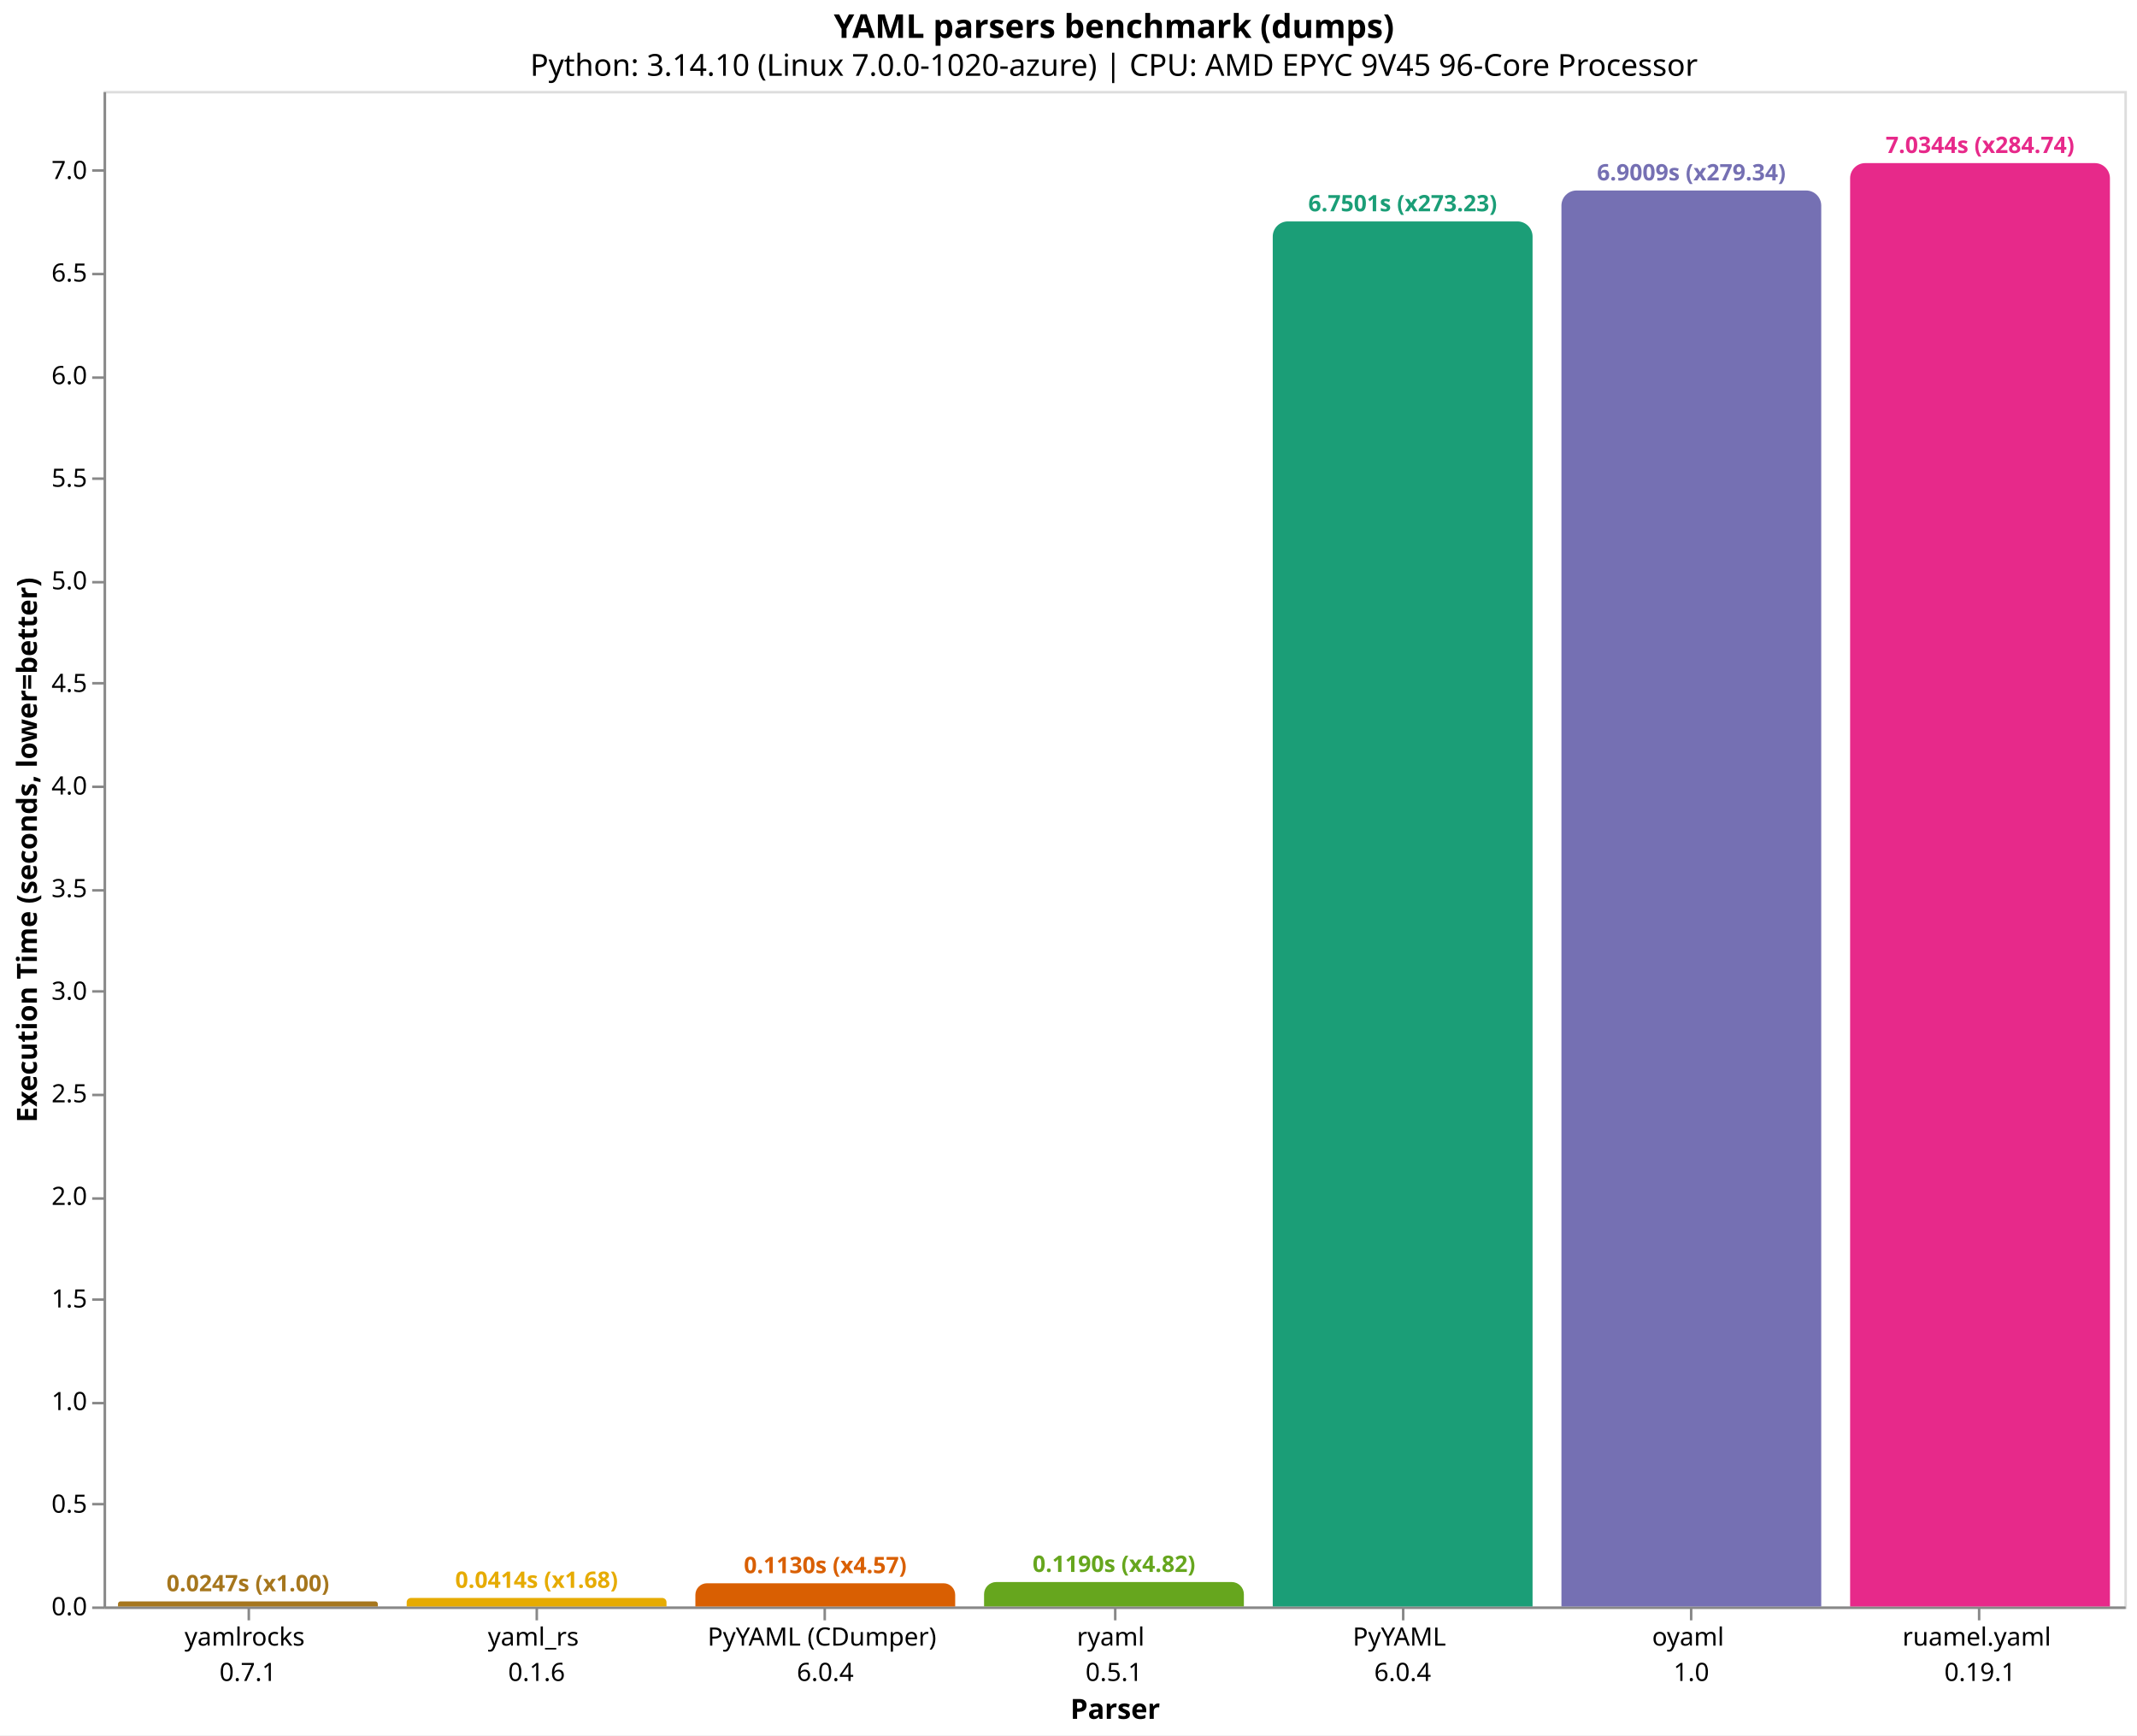
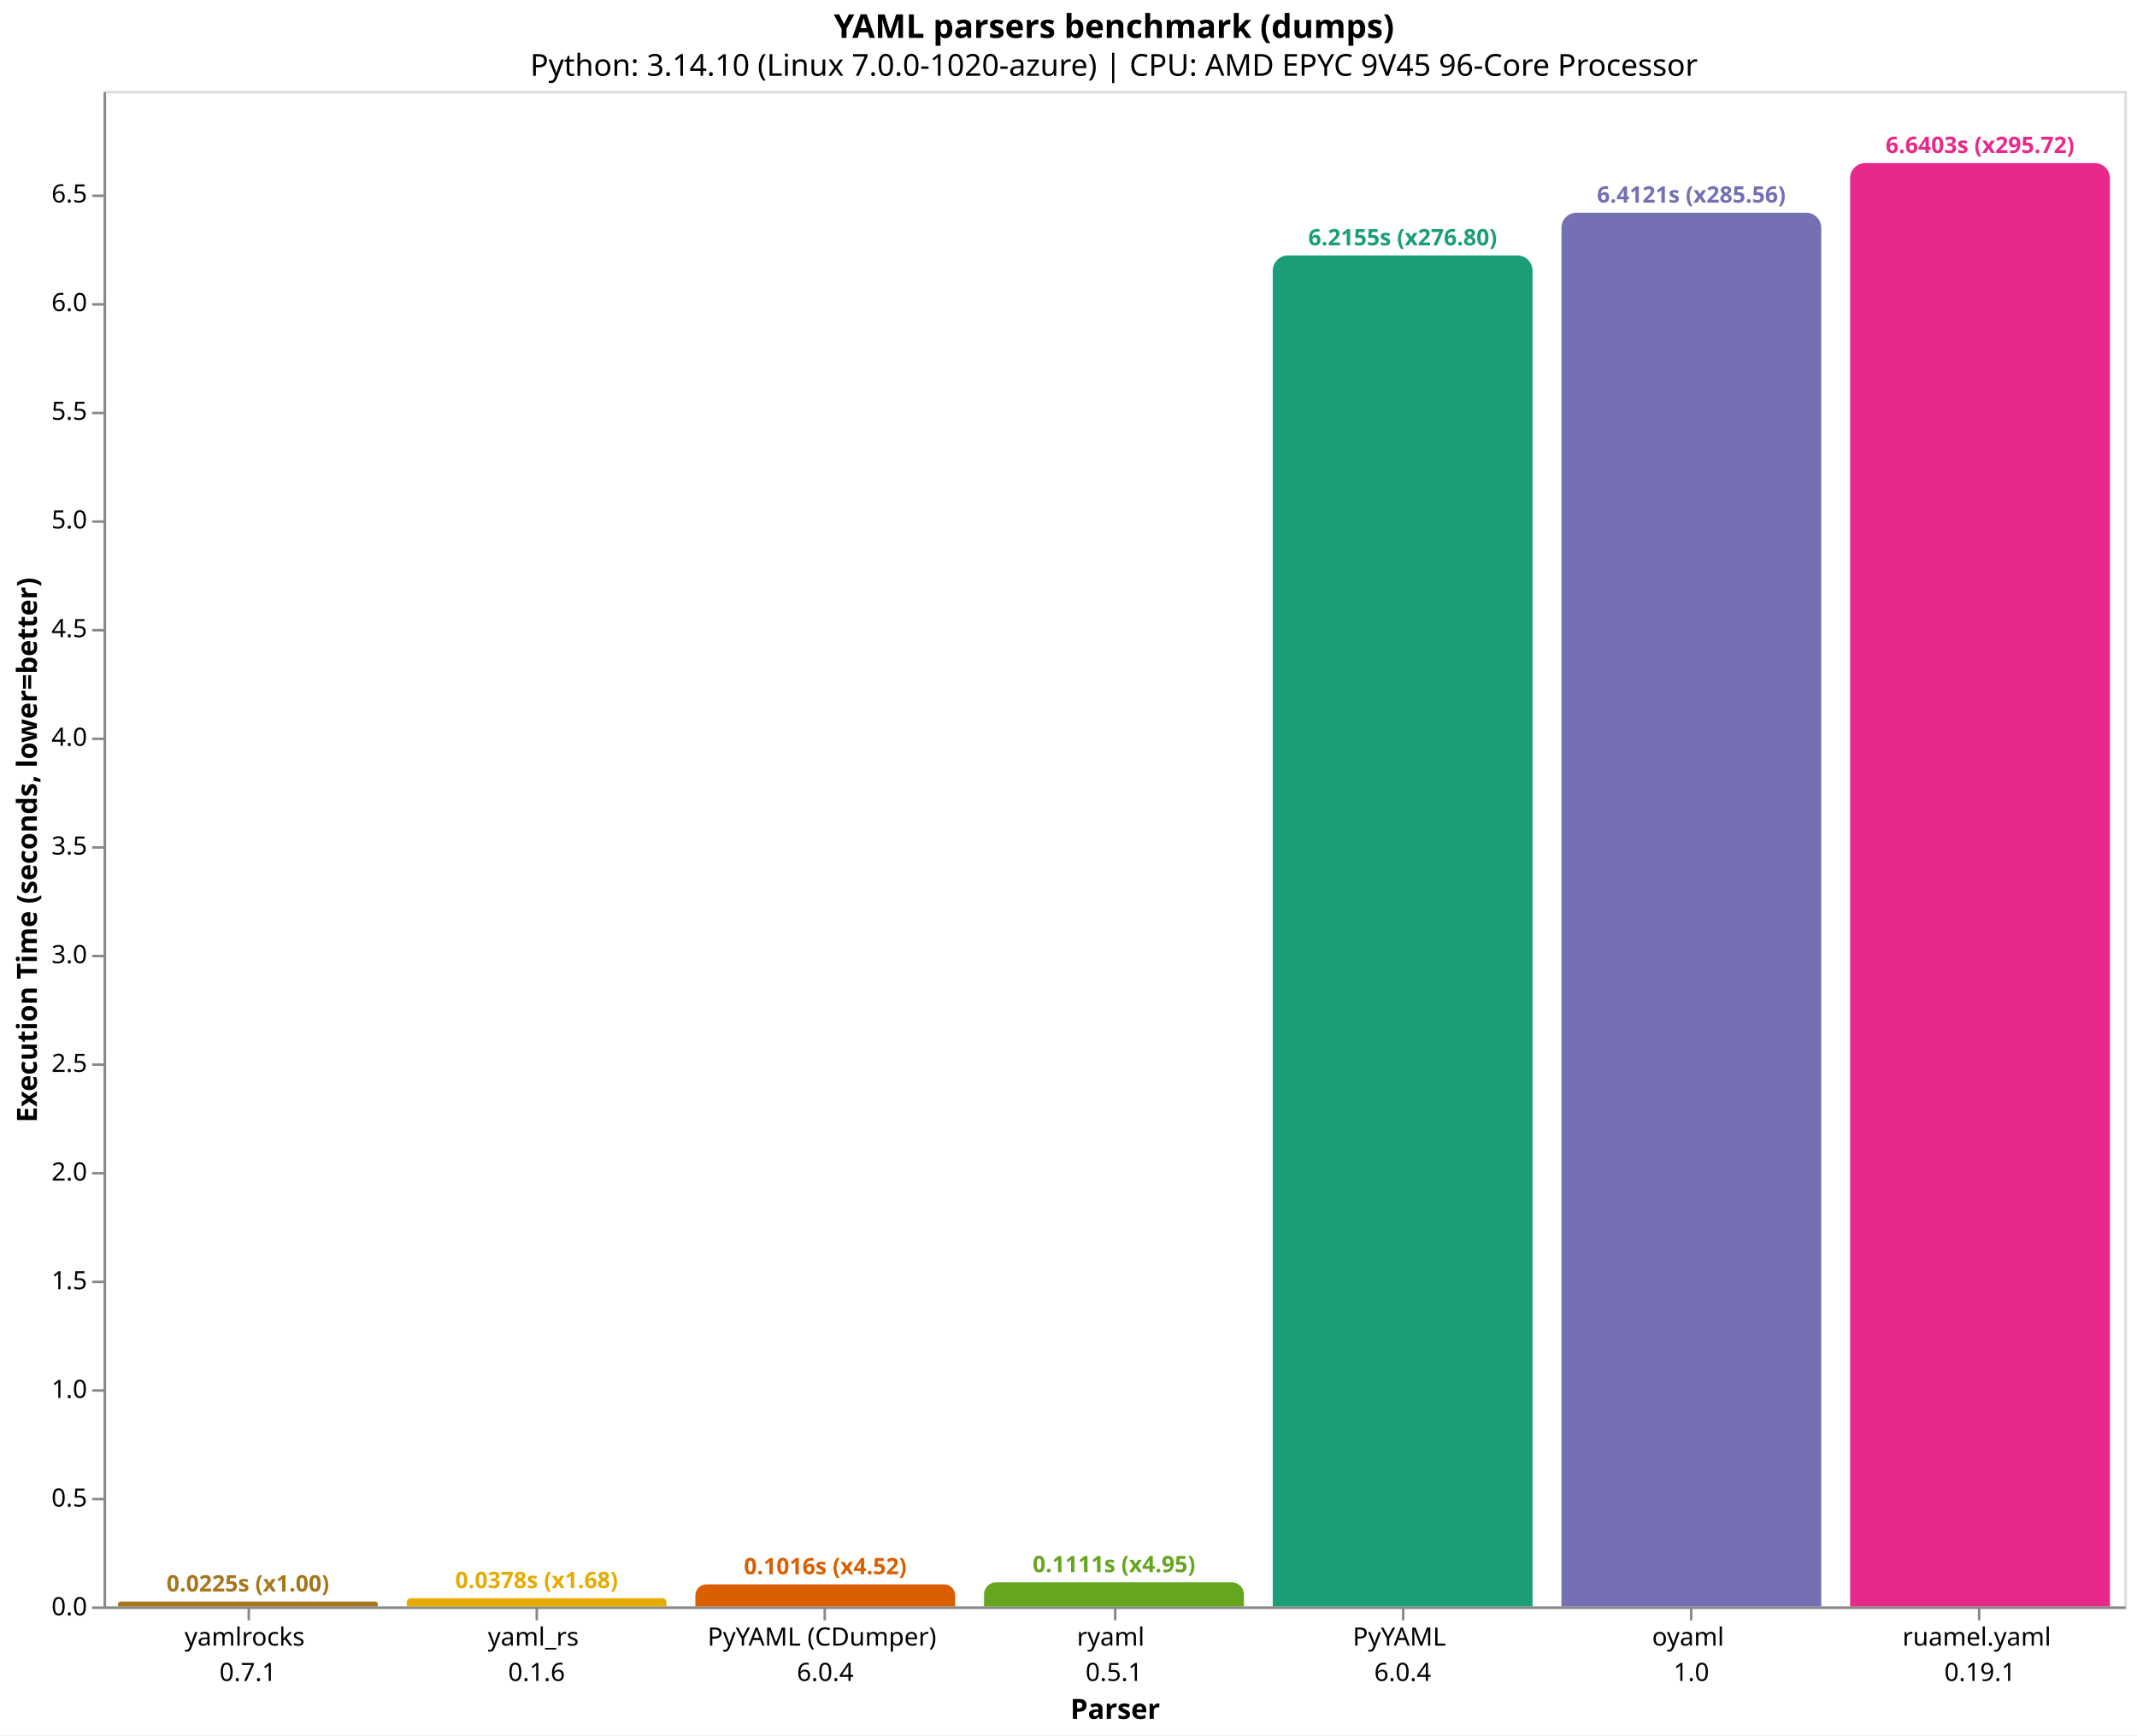
<svg xmlns="http://www.w3.org/2000/svg" version="1.1" class="marks" width="846" height="687" viewBox="0 0 846 687">
  <rect width="846" height="687" fill="white" />
  <g fill="none" stroke-miterlimit="10" transform="translate(41,36)">
    <g class="mark-group role-frame root" role="graphics-object" aria-roledescription="group mark container">
      <g transform="translate(0,0)">
        <path class="background" aria-hidden="true" d="M0.5,0.5h800v600h-800Z" stroke="#ddd" />
        <g>
          <g class="mark-group role-axis" role="graphics-symbol" aria-roledescription="axis" aria-label="X-axis titled 'Parser' for a discrete scale with 7 values: yamlrocks&#10;0.7.1, yaml_rs&#10;0.1.6, PyYAML (CDumper)&#10;6.0.4, ryaml&#10;0.5.1, PyYAML&#10;6.0.4, oyaml&#10;1.0, ruamel.yaml&#10;0.19.1">
            <g transform="translate(0.5,600.5)">
              <path class="background" aria-hidden="true" d="M0,0h0v0h0Z" pointer-events="none" />
              <g>
                <g class="mark-rule role-axis-tick" pointer-events="none">
                  <line transform="translate(57,0)" x2="0" y2="5" stroke="#888" stroke-width="1" opacity="1" />
                  <line transform="translate(171,0)" x2="0" y2="5" stroke="#888" stroke-width="1" opacity="1" />
                  <line transform="translate(285,0)" x2="0" y2="5" stroke="#888" stroke-width="1" opacity="1" />
                  <line transform="translate(400,0)" x2="0" y2="5" stroke="#888" stroke-width="1" opacity="1" />
                  <line transform="translate(514,0)" x2="0" y2="5" stroke="#888" stroke-width="1" opacity="1" />
                  <line transform="translate(628,0)" x2="0" y2="5" stroke="#888" stroke-width="1" opacity="1" />
                  <line transform="translate(742,0)" x2="0" y2="5" stroke="#888" stroke-width="1" opacity="1" />
                </g>
                <g class="mark-text role-axis-label" pointer-events="none">
                  <text text-anchor="middle" transform="translate(56.64286,15)" font-family="sans-serif" font-size="10px" fill="#000" opacity="1">
                    <tspan>yamlrocks</tspan>
                    <tspan x="0" dy="14">0.7.1</tspan>
                  </text>
                  <text text-anchor="middle" transform="translate(170.9286,15)" font-family="sans-serif" font-size="10px" fill="#000" opacity="1">
                    <tspan>yaml_rs</tspan>
                    <tspan x="0" dy="14">0.1.6</tspan>
                  </text>
                  <text text-anchor="middle" transform="translate(285.2143,15)" font-family="sans-serif" font-size="10px" fill="#000" opacity="1">
                    <tspan>PyYAML (CDumper)</tspan>
                    <tspan x="0" dy="14">6.0.4</tspan>
                  </text>
                  <text text-anchor="middle" transform="translate(399.5,15)" font-family="sans-serif" font-size="10px" fill="#000" opacity="1">
                    <tspan>ryaml</tspan>
                    <tspan x="0" dy="14">0.5.1</tspan>
                  </text>
                  <text text-anchor="middle" transform="translate(513.7857,15)" font-family="sans-serif" font-size="10px" fill="#000" opacity="1">
                    <tspan>PyYAML</tspan>
                    <tspan x="0" dy="14">6.0.4</tspan>
                  </text>
                  <text text-anchor="middle" transform="translate(628.0714,15)" font-family="sans-serif" font-size="10px" fill="#000" opacity="1">
                    <tspan>oyaml</tspan>
                    <tspan x="0" dy="14">1.0</tspan>
                  </text>
                  <text text-anchor="middle" transform="translate(742.3571,15)" font-family="sans-serif" font-size="10px" fill="#000" opacity="1">
                    <tspan>ruamel.yaml</tspan>
                    <tspan x="0" dy="14">0.19.1</tspan>
                  </text>
                </g>
                <g class="mark-rule role-axis-domain" pointer-events="none">
                  <line transform="translate(0,0)" x2="800" y2="0" stroke="#888" stroke-width="1" opacity="1" />
                </g>
                <g class="mark-text role-axis-title" pointer-events="none">
                  <text text-anchor="middle" transform="translate(400,44)" font-family="sans-serif" font-size="11px" font-weight="bold" fill="#000" opacity="1">Parser</text>
                </g>
              </g>
              <path class="foreground" aria-hidden="true" d="" pointer-events="none" display="none" />
            </g>
          </g>
          <g class="mark-group role-axis" role="graphics-symbol" aria-roledescription="axis" aria-label="Y-axis titled 'Execution Time (seconds, lower=better)' for a linear scale with values from 0 to 7">
            <g transform="translate(0.5,0.5)">
              <path class="background" aria-hidden="true" d="M0,0h0v0h0Z" pointer-events="none" />
              <g>
                <g class="mark-rule role-axis-tick" pointer-events="none">
                  <line transform="translate(0,600)" x2="-5" y2="0" stroke="#888" stroke-width="1" opacity="1" />
-                   <line transform="translate(0,559)" x2="-5" y2="0" stroke="#888" stroke-width="1" opacity="1" />
-                   <line transform="translate(0,519)" x2="-5" y2="0" stroke="#888" stroke-width="1" opacity="1" />
-                   <line transform="translate(0,478)" x2="-5" y2="0" stroke="#888" stroke-width="1" opacity="1" />
-                   <line transform="translate(0,438)" x2="-5" y2="0" stroke="#888" stroke-width="1" opacity="1" />
-                   <line transform="translate(0,397)" x2="-5" y2="0" stroke="#888" stroke-width="1" opacity="1" />
-                   <line transform="translate(0,356)" x2="-5" y2="0" stroke="#888" stroke-width="1" opacity="1" />
-                   <line transform="translate(0,316)" x2="-5" y2="0" stroke="#888" stroke-width="1" opacity="1" />
-                   <line transform="translate(0,275)" x2="-5" y2="0" stroke="#888" stroke-width="1" opacity="1" />
-                   <line transform="translate(0,234)" x2="-5" y2="0" stroke="#888" stroke-width="1" opacity="1" />
-                   <line transform="translate(0,194)" x2="-5" y2="0" stroke="#888" stroke-width="1" opacity="1" />
-                   <line transform="translate(0,153)" x2="-5" y2="0" stroke="#888" stroke-width="1" opacity="1" />
-                   <line transform="translate(0,113)" x2="-5" y2="0" stroke="#888" stroke-width="1" opacity="1" />
-                   <line transform="translate(0,72)" x2="-5" y2="0" stroke="#888" stroke-width="1" opacity="1" />
-                   <line transform="translate(0,31)" x2="-5" y2="0" stroke="#888" stroke-width="1" opacity="1" />
+                   <line transform="translate(0,557)" x2="-5" y2="0" stroke="#888" stroke-width="1" opacity="1" />
+                   <line transform="translate(0,514)" x2="-5" y2="0" stroke="#888" stroke-width="1" opacity="1" />
+                   <line transform="translate(0,471)" x2="-5" y2="0" stroke="#888" stroke-width="1" opacity="1" />
+                   <line transform="translate(0,428)" x2="-5" y2="0" stroke="#888" stroke-width="1" opacity="1" />
+                   <line transform="translate(0,385)" x2="-5" y2="0" stroke="#888" stroke-width="1" opacity="1" />
+                   <line transform="translate(0,342)" x2="-5" y2="0" stroke="#888" stroke-width="1" opacity="1" />
+                   <line transform="translate(0,299)" x2="-5" y2="0" stroke="#888" stroke-width="1" opacity="1" />
+                   <line transform="translate(0,256)" x2="-5" y2="0" stroke="#888" stroke-width="1" opacity="1" />
+                   <line transform="translate(0,213)" x2="-5" y2="0" stroke="#888" stroke-width="1" opacity="1" />
+                   <line transform="translate(0,170)" x2="-5" y2="0" stroke="#888" stroke-width="1" opacity="1" />
+                   <line transform="translate(0,127)" x2="-5" y2="0" stroke="#888" stroke-width="1" opacity="1" />
+                   <line transform="translate(0,84)" x2="-5" y2="0" stroke="#888" stroke-width="1" opacity="1" />
+                   <line transform="translate(0,41)" x2="-5" y2="0" stroke="#888" stroke-width="1" opacity="1" />
                </g>
                <g class="mark-text role-axis-label" pointer-events="none">
                  <text text-anchor="end" transform="translate(-7,603)" font-family="sans-serif" font-size="10px" fill="#000" opacity="1">0.0</text>
-                   <text text-anchor="end" transform="translate(-7,562.383)" font-family="sans-serif" font-size="10px" fill="#000" opacity="1">0.5</text>
-                   <text text-anchor="end" transform="translate(-7,521.766)" font-family="sans-serif" font-size="10px" fill="#000" opacity="1">1.0</text>
-                   <text text-anchor="end" transform="translate(-7,481.149)" font-family="sans-serif" font-size="10px" fill="#000" opacity="1">1.5</text>
-                   <text text-anchor="end" transform="translate(-7,440.532)" font-family="sans-serif" font-size="10px" fill="#000" opacity="1">2.0</text>
-                   <text text-anchor="end" transform="translate(-7,399.915)" font-family="sans-serif" font-size="10px" fill="#000" opacity="1">2.5</text>
-                   <text text-anchor="end" transform="translate(-7,359.298)" font-family="sans-serif" font-size="10px" fill="#000" opacity="1">3.0</text>
-                   <text text-anchor="end" transform="translate(-7,318.681)" font-family="sans-serif" font-size="10px" fill="#000" opacity="1">3.5</text>
-                   <text text-anchor="end" transform="translate(-7,278.064)" font-family="sans-serif" font-size="10px" fill="#000" opacity="1">4.0</text>
-                   <text text-anchor="end" transform="translate(-7,237.447)" font-family="sans-serif" font-size="10px" fill="#000" opacity="1">4.5</text>
-                   <text text-anchor="end" transform="translate(-7,196.83)" font-family="sans-serif" font-size="10px" fill="#000" opacity="1">5.0</text>
-                   <text text-anchor="end" transform="translate(-7,156.213)" font-family="sans-serif" font-size="10px" fill="#000" opacity="1">5.5</text>
-                   <text text-anchor="end" transform="translate(-7,115.596)" font-family="sans-serif" font-size="10px" fill="#000" opacity="1">6.0</text>
-                   <text text-anchor="end" transform="translate(-7,74.97903)" font-family="sans-serif" font-size="10px" fill="#000" opacity="1">6.5</text>
-                   <text text-anchor="end" transform="translate(-7,34.36203)" font-family="sans-serif" font-size="10px" fill="#000" opacity="1">7.0</text>
+                   <text text-anchor="end" transform="translate(-7,559.973)" font-family="sans-serif" font-size="10px" fill="#000" opacity="1">0.5</text>
+                   <text text-anchor="end" transform="translate(-7,516.946)" font-family="sans-serif" font-size="10px" fill="#000" opacity="1">1.0</text>
+                   <text text-anchor="end" transform="translate(-7,473.9189)" font-family="sans-serif" font-size="10px" fill="#000" opacity="1">1.5</text>
+                   <text text-anchor="end" transform="translate(-7,430.8919)" font-family="sans-serif" font-size="10px" fill="#000" opacity="1">2.0</text>
+                   <text text-anchor="end" transform="translate(-7,387.8649)" font-family="sans-serif" font-size="10px" fill="#000" opacity="1">2.5</text>
+                   <text text-anchor="end" transform="translate(-7,344.8379)" font-family="sans-serif" font-size="10px" fill="#000" opacity="1">3.0</text>
+                   <text text-anchor="end" transform="translate(-7,301.8109)" font-family="sans-serif" font-size="10px" fill="#000" opacity="1">3.5</text>
+                   <text text-anchor="end" transform="translate(-7,258.7838)" font-family="sans-serif" font-size="10px" fill="#000" opacity="1">4.0</text>
+                   <text text-anchor="end" transform="translate(-7,215.7568)" font-family="sans-serif" font-size="10px" fill="#000" opacity="1">4.5</text>
+                   <text text-anchor="end" transform="translate(-7,172.7298)" font-family="sans-serif" font-size="10px" fill="#000" opacity="1">5.0</text>
+                   <text text-anchor="end" transform="translate(-7,129.7028)" font-family="sans-serif" font-size="10px" fill="#000" opacity="1">5.5</text>
+                   <text text-anchor="end" transform="translate(-7,86.67576)" font-family="sans-serif" font-size="10px" fill="#000" opacity="1">6.0</text>
+                   <text text-anchor="end" transform="translate(-7,43.64874)" font-family="sans-serif" font-size="10px" fill="#000" opacity="1">6.5</text>
                </g>
                <g class="mark-rule role-axis-domain" pointer-events="none">
                  <line transform="translate(0,600)" x2="0" y2="-600" stroke="#888" stroke-width="1" opacity="1" />
                </g>
                <g class="mark-text role-axis-title" pointer-events="none">
                  <text text-anchor="middle" transform="translate(-24.90137,300) rotate(-90) translate(0,-2)" font-family="sans-serif" font-size="11px" font-weight="bold" fill="#000" opacity="1">Execution Time (seconds, lower=better)</text>
                </g>
              </g>
              <path class="foreground" aria-hidden="true" d="" pointer-events="none" display="none" />
            </g>
          </g>
          <g class="mark-group role-scope" role="graphics-object" aria-roledescription="group mark container">
-             <g transform="translate(5.714286,597.9931)">
-               <path class="background" aria-hidden="true" d="M1.003,0L101.854,0C102.408,0,102.857,0.45,102.857,1.003L102.857,2.007C102.857,2.007,102.857,2.007,102.857,2.007L0,2.007C0,2.007,0,2.007,0,2.007L0,1.003C0,0.45,0.45,0,1.003,0Z" />
+             <g transform="translate(5.714286,598.0677)">
+               <path class="background" aria-hidden="true" d="M0.966,0L101.891,0C102.424,0,102.857,0.433,102.857,0.966L102.857,1.932C102.857,1.932,102.857,1.932,102.857,1.932L0,1.932C0,1.932,0,1.932,0,1.932L0,0.966C0,0.433,0.433,0,0.966,0Z" />
              <g clip-path="url(#clip9)">
                <g class="mark-group role-scope" role="graphics-object" aria-roledescription="group mark container">
-                   <g transform="translate(0,-597.9931)">
-                     <path class="background" aria-hidden="true" d="M0,0h102.857v0h-102.857Z" />
-                     <g>
-                       <g class="mark-rect role-mark layer_0_marks" role="graphics-object" aria-roledescription="rect mark container">
-                         <path aria-label="Parser: yamlrocks&#10;0.7.1; Execution Time (seconds, lower=better): 0.0247045683333; parser: yamlrocks; Execution Time (s): 0.0247; Slowdown: 1.00" role="graphics-symbol" aria-roledescription="bar" d="M0,597.993h102.857v2.007h-102.857Z" fill="#a6761d" />
-                       </g>
-                     </g>
-                     <path class="foreground" aria-hidden="true" d="" display="none" />
-                   </g>
-                 </g>
-               </g>
-               <path class="foreground" aria-hidden="true" d="" display="none" />
-             </g>
-             <g transform="translate(120,596.6352)">
-               <path class="background" aria-hidden="true" d="M1.682,0L101.175,0C102.103,0,102.857,0.754,102.857,1.682L102.857,3.365C102.857,3.365,102.857,3.365,102.857,3.365L0,3.365C0,3.365,0,3.365,0,3.365L0,1.682C0,0.754,0.754,0,1.682,0Z" />
+                   <g transform="translate(0,-598.0677)">
+                     <path class="background" aria-hidden="true" d="M0,0h102.857v0h-102.857Z" />
+                     <g>
+                       <g class="mark-rect role-mark layer_0_marks" role="graphics-object" aria-roledescription="rect mark container">
+                         <path aria-label="Parser: yamlrocks&#10;0.7.1; Execution Time (seconds, lower=better): 0.0224547876667; parser: yamlrocks; Execution Time (s): 0.0225; Slowdown: 1.00" role="graphics-symbol" aria-roledescription="bar" d="M0,598.068h102.857v1.932h-102.857Z" fill="#a6761d" />
+                       </g>
+                     </g>
+                     <path class="foreground" aria-hidden="true" d="" display="none" />
+                   </g>
+                 </g>
+               </g>
+               <path class="foreground" aria-hidden="true" d="" display="none" />
+             </g>
+             <g transform="translate(120,596.7495)">
+               <path class="background" aria-hidden="true" d="M1.625,0L101.232,0C102.129,0,102.857,0.728,102.857,1.625L102.857,3.251C102.857,3.251,102.857,3.251,102.857,3.251L0,3.251C0,3.251,0,3.251,0,3.251L0,1.625C0,0.728,0.728,0,1.625,0Z" />
              <g clip-path="url(#clip10)">
                <g class="mark-group role-scope" role="graphics-object" aria-roledescription="group mark container">
-                   <g transform="translate(0,-596.6352)">
-                     <path class="background" aria-hidden="true" d="M0,0h102.857v0h-102.857Z" />
-                     <g>
-                       <g class="mark-rect role-mark layer_0_marks" role="graphics-object" aria-roledescription="rect mark container">
-                         <path aria-label="Parser: yaml_rs&#10;0.1.6; Execution Time (seconds, lower=better): 0.0414212066667; parser: yaml_rs; Execution Time (s): 0.0414; Slowdown: 1.68" role="graphics-symbol" aria-roledescription="bar" d="M0,596.635h102.857v3.365h-102.857Z" fill="#e6ab02" />
-                       </g>
-                     </g>
-                     <path class="foreground" aria-hidden="true" d="" display="none" />
-                   </g>
-                 </g>
-               </g>
-               <path class="foreground" aria-hidden="true" d="" display="none" />
-             </g>
-             <g transform="translate(234.2857,590.8208)">
-               <path class="background" aria-hidden="true" d="M4.59,0L98.268,0C100.801,0,102.857,2.057,102.857,4.59L102.857,9.179C102.857,9.179,102.857,9.179,102.857,9.179L0,9.179C0,9.179,0,9.179,0,9.179L0,4.59C0,2.057,2.057,0,4.59,0Z" />
+                   <g transform="translate(0,-596.7495)">
+                     <path class="background" aria-hidden="true" d="M0,0h102.857v0h-102.857Z" />
+                     <g>
+                       <g class="mark-rect role-mark layer_0_marks" role="graphics-object" aria-roledescription="rect mark container">
+                         <path aria-label="Parser: yaml_rs&#10;0.1.6; Execution Time (seconds, lower=better): 0.0377731123333; parser: yaml_rs; Execution Time (s): 0.0378; Slowdown: 1.68" role="graphics-symbol" aria-roledescription="bar" d="M0,596.749h102.857v3.251h-102.857Z" fill="#e6ab02" />
+                       </g>
+                     </g>
+                     <path class="foreground" aria-hidden="true" d="" display="none" />
+                   </g>
+                 </g>
+               </g>
+               <path class="foreground" aria-hidden="true" d="" display="none" />
+             </g>
+             <g transform="translate(234.2857,591.2605)">
+               <path class="background" aria-hidden="true" d="M4.37,0L98.487,0C100.899,0,102.857,1.958,102.857,4.37L102.857,8.739C102.857,8.739,102.857,8.739,102.857,8.739L0,8.739C0,8.739,0,8.739,0,8.739L0,4.37C0,1.958,1.958,0,4.37,0Z" />
              <g clip-path="url(#clip11)">
                <g class="mark-group role-scope" role="graphics-object" aria-roledescription="group mark container">
-                   <g transform="translate(0,-590.8208)">
-                     <path class="background" aria-hidden="true" d="M0,0h102.857v0h-102.857Z" />
-                     <g>
-                       <g class="mark-rect role-mark layer_0_marks" role="graphics-object" aria-roledescription="rect mark container">
-                         <path aria-label="Parser: PyYAML (CDumper)&#10;6.0.4; Execution Time (seconds, lower=better): 0.11299684; parser: PyYAML (CDumper); Execution Time (s): 0.1130; Slowdown: 4.57" role="graphics-symbol" aria-roledescription="bar" d="M0,590.821h102.857v9.179h-102.857Z" fill="#d95f02" />
-                       </g>
-                     </g>
-                     <path class="foreground" aria-hidden="true" d="" display="none" />
-                   </g>
-                 </g>
-               </g>
-               <path class="foreground" aria-hidden="true" d="" display="none" />
-             </g>
-             <g transform="translate(348.5714,590.3336)">
-               <path class="background" aria-hidden="true" d="M4.833,0L98.024,0C100.691,0,102.857,2.166,102.857,4.833L102.857,9.666C102.857,9.666,102.857,9.666,102.857,9.666L0,9.666C0,9.666,0,9.666,0,9.666L0,4.833C0,2.166,2.166,0,4.833,0Z" />
+                   <g transform="translate(0,-591.2605)">
+                     <path class="background" aria-hidden="true" d="M0,0h102.857v0h-102.857Z" />
+                     <g>
+                       <g class="mark-rect role-mark layer_0_marks" role="graphics-object" aria-roledescription="rect mark container">
+                         <path aria-label="Parser: PyYAML (CDumper)&#10;6.0.4; Execution Time (seconds, lower=better): 0.101558218667; parser: PyYAML (CDumper); Execution Time (s): 0.1016; Slowdown: 4.52" role="graphics-symbol" aria-roledescription="bar" d="M0,591.261h102.857v8.739h-102.857Z" fill="#d95f02" />
+                       </g>
+                     </g>
+                     <path class="foreground" aria-hidden="true" d="" display="none" />
+                   </g>
+                 </g>
+               </g>
+               <path class="foreground" aria-hidden="true" d="" display="none" />
+             </g>
+             <g transform="translate(348.5714,590.4374)">
+               <path class="background" aria-hidden="true" d="M4.781,0L98.076,0C100.715,0,102.857,2.142,102.857,4.781L102.857,9.563C102.857,9.563,102.857,9.563,102.857,9.563L0,9.563C0,9.563,0,9.563,0,9.563L0,4.781C0,2.142,2.142,0,4.781,0Z" />
              <g clip-path="url(#clip12)">
                <g class="mark-group role-scope" role="graphics-object" aria-roledescription="group mark container">
-                   <g transform="translate(0,-590.3336)">
-                     <path class="background" aria-hidden="true" d="M0,0h102.857v0h-102.857Z" />
-                     <g>
-                       <g class="mark-rect role-mark layer_0_marks" role="graphics-object" aria-roledescription="rect mark container">
-                         <path aria-label="Parser: ryaml&#10;0.5.1; Execution Time (seconds, lower=better): 0.118994229; parser: ryaml; Execution Time (s): 0.1190; Slowdown: 4.82" role="graphics-symbol" aria-roledescription="bar" d="M0,590.334h102.857v9.666h-102.857Z" fill="#66a61e" />
-                       </g>
-                     </g>
-                     <path class="foreground" aria-hidden="true" d="" display="none" />
-                   </g>
-                 </g>
-               </g>
-               <path class="foreground" aria-hidden="true" d="" display="none" />
-             </g>
-             <g transform="translate(462.8571,51.65936)">
-               <path class="background" aria-hidden="true" d="M6,0L96.857,0C100.169,0,102.857,2.689,102.857,6L102.857,548.341C102.857,548.341,102.857,548.341,102.857,548.341L0,548.341C0,548.341,0,548.341,0,548.341L0,6C0,2.689,2.689,0,6,0Z" />
+                   <g transform="translate(0,-590.4374)">
+                     <path class="background" aria-hidden="true" d="M0,0h102.857v0h-102.857Z" />
+                     <g>
+                       <g class="mark-rect role-mark layer_0_marks" role="graphics-object" aria-roledescription="rect mark container">
+                         <path aria-label="Parser: ryaml&#10;0.5.1; Execution Time (seconds, lower=better): 0.111122641333; parser: ryaml; Execution Time (s): 0.1111; Slowdown: 4.95" role="graphics-symbol" aria-roledescription="bar" d="M0,590.437h102.857v9.563h-102.857Z" fill="#66a61e" />
+                       </g>
+                     </g>
+                     <path class="foreground" aria-hidden="true" d="" display="none" />
+                   </g>
+                 </g>
+               </g>
+               <path class="foreground" aria-hidden="true" d="" display="none" />
+             </g>
+             <g transform="translate(462.8571,65.13425)">
+               <path class="background" aria-hidden="true" d="M6,0L96.857,0C100.169,0,102.857,2.689,102.857,6L102.857,534.866C102.857,534.866,102.857,534.866,102.857,534.866L0,534.866C0,534.866,0,534.866,0,534.866L0,6C0,2.689,2.689,0,6,0Z" />
              <g clip-path="url(#clip13)">
                <g class="mark-group role-scope" role="graphics-object" aria-roledescription="group mark container">
-                   <g transform="translate(0,-51.65936)">
-                     <path class="background" aria-hidden="true" d="M0,0h102.857v0h-102.857Z" />
-                     <g>
-                       <g class="mark-rect role-mark layer_0_marks" role="graphics-object" aria-roledescription="rect mark container">
-                         <path aria-label="Parser: PyYAML&#10;6.0.4; Execution Time (seconds, lower=better): 6.75013747433; parser: PyYAML; Execution Time (s): 6.7501; Slowdown: 273.23" role="graphics-symbol" aria-roledescription="bar" d="M0,51.659h102.857v548.341h-102.857Z" fill="#1b9e77" />
-                       </g>
-                     </g>
-                     <path class="foreground" aria-hidden="true" d="" display="none" />
-                   </g>
-                 </g>
-               </g>
-               <path class="foreground" aria-hidden="true" d="" display="none" />
-             </g>
-             <g transform="translate(577.1429,39.41523)">
-               <path class="background" aria-hidden="true" d="M6,0L96.857,0C100.169,0,102.857,2.689,102.857,6L102.857,560.585C102.857,560.585,102.857,560.585,102.857,560.585L0,560.585C0,560.585,0,560.585,0,560.585L0,6C0,2.689,2.689,0,6,0Z" />
+                   <g transform="translate(0,-65.13425)">
+                     <path class="background" aria-hidden="true" d="M0,0h102.857v0h-102.857Z" />
+                     <g>
+                       <g class="mark-rect role-mark layer_0_marks" role="graphics-object" aria-roledescription="rect mark container">
+                         <path aria-label="Parser: PyYAML&#10;6.0.4; Execution Time (seconds, lower=better): 6.21546353833; parser: PyYAML; Execution Time (s): 6.2155; Slowdown: 276.80" role="graphics-symbol" aria-roledescription="bar" d="M0,65.134h102.857v534.866h-102.857Z" fill="#1b9e77" />
+                       </g>
+                     </g>
+                     <path class="foreground" aria-hidden="true" d="" display="none" />
+                   </g>
+                 </g>
+               </g>
+               <path class="foreground" aria-hidden="true" d="" display="none" />
+             </g>
+             <g transform="translate(577.1429,48.21339)">
+               <path class="background" aria-hidden="true" d="M6,0L96.857,0C100.169,0,102.857,2.689,102.857,6L102.857,551.787C102.857,551.787,102.857,551.787,102.857,551.787L0,551.787C0,551.787,0,551.787,0,551.787L0,6C0,2.689,2.689,0,6,0Z" />
              <g clip-path="url(#clip14)">
                <g class="mark-group role-scope" role="graphics-object" aria-roledescription="group mark container">
-                   <g transform="translate(0,-39.41523)">
-                     <path class="background" aria-hidden="true" d="M0,0h102.857v0h-102.857Z" />
-                     <g>
-                       <g class="mark-rect role-mark layer_0_marks" role="graphics-object" aria-roledescription="rect mark container">
-                         <path aria-label="Parser: oyaml&#10;1.0; Execution Time (seconds, lower=better): 6.90086421467; parser: oyaml; Execution Time (s): 6.9009; Slowdown: 279.34" role="graphics-symbol" aria-roledescription="bar" d="M0,39.415h102.857v560.585h-102.857Z" fill="#7570b3" />
+                   <g transform="translate(0,-48.21339)">
+                     <path class="background" aria-hidden="true" d="M0,0h102.857v0h-102.857Z" />
+                     <g>
+                       <g class="mark-rect role-mark layer_0_marks" role="graphics-object" aria-roledescription="rect mark container">
+                         <path aria-label="Parser: oyaml&#10;1.0; Execution Time (seconds, lower=better): 6.41209413267; parser: oyaml; Execution Time (s): 6.4121; Slowdown: 285.56" role="graphics-symbol" aria-roledescription="bar" d="M0,48.213h102.857v551.787h-102.857Z" fill="#7570b3" />
                      </g>
                    </g>
                    <path class="foreground" aria-hidden="true" d="" display="none" />
                  </g>
                </g>
              </g>
              <path class="foreground" aria-hidden="true" d="" display="none" />
            </g>
            <g transform="translate(691.4286,28.57143)">
              <path class="background" aria-hidden="true" d="M6,0L96.857,0C100.169,0,102.857,2.689,102.857,6L102.857,571.429C102.857,571.429,102.857,571.429,102.857,571.429L0,571.429C0,571.429,0,571.429,0,571.429L0,6C0,2.689,2.689,0,6,0Z" />
              <g clip-path="url(#clip15)">
                <g class="mark-group role-scope" role="graphics-object" aria-roledescription="group mark container">
                  <g transform="translate(0,-28.57143)">
                    <path class="background" aria-hidden="true" d="M0,0h102.857v0h-102.857Z" />
                    <g>
                      <g class="mark-rect role-mark layer_0_marks" role="graphics-object" aria-roledescription="rect mark container">
-                         <path aria-label="Parser: ruamel.yaml&#10;0.19.1; Execution Time (seconds, lower=better): 7.034352662; parser: ruamel.yaml; Execution Time (s): 7.0344; Slowdown: 284.74" role="graphics-symbol" aria-roledescription="bar" d="M0,28.571h102.857v571.429h-102.857Z" fill="#e7298a" />
+                         <path aria-label="Parser: ruamel.yaml&#10;0.19.1; Execution Time (seconds, lower=better): 6.640345614; parser: ruamel.yaml; Execution Time (s): 6.6403; Slowdown: 295.72" role="graphics-symbol" aria-roledescription="bar" d="M0,28.571h102.857v571.429h-102.857Z" fill="#e7298a" />
                      </g>
                    </g>
                    <path class="foreground" aria-hidden="true" d="" display="none" />
                  </g>
                </g>
              </g>
              <path class="foreground" aria-hidden="true" d="" display="none" />
            </g>
          </g>
          <g class="mark-text role-mark layer_1_marks" role="graphics-object" aria-roledescription="text mark container">
-             <text aria-label="Parser: yamlrocks&#10;0.7.1; Execution Time (seconds, lower=better): 0.0247045683333; parser: yamlrocks; label: 0.0247s (x1.00); Execution Time (s): 0.0247; Slowdown: 1.00" role="graphics-symbol" aria-roledescription="text mark" text-anchor="middle" transform="translate(57.14286,593.9931)" font-family="sans-serif" font-size="9px" font-weight="bold" fill="#a6761d">0.0247s (x1.00)</text>
-             <text aria-label="Parser: yaml_rs&#10;0.1.6; Execution Time (seconds, lower=better): 0.0414212066667; parser: yaml_rs; label: 0.0414s (x1.68); Execution Time (s): 0.0414; Slowdown: 1.68" role="graphics-symbol" aria-roledescription="text mark" text-anchor="middle" transform="translate(171.4286,592.6352)" font-family="sans-serif" font-size="9px" font-weight="bold" fill="#e6ab02">0.0414s (x1.68)</text>
-             <text aria-label="Parser: PyYAML (CDumper)&#10;6.0.4; Execution Time (seconds, lower=better): 0.11299684; parser: PyYAML (CDumper); label: 0.1130s (x4.57); Execution Time (s): 0.1130; Slowdown: 4.57" role="graphics-symbol" aria-roledescription="text mark" text-anchor="middle" transform="translate(285.7143,586.8208)" font-family="sans-serif" font-size="9px" font-weight="bold" fill="#d95f02">0.1130s (x4.57)</text>
-             <text aria-label="Parser: ryaml&#10;0.5.1; Execution Time (seconds, lower=better): 0.118994229; parser: ryaml; label: 0.1190s (x4.82); Execution Time (s): 0.1190; Slowdown: 4.82" role="graphics-symbol" aria-roledescription="text mark" text-anchor="middle" transform="translate(400,586.3336)" font-family="sans-serif" font-size="9px" font-weight="bold" fill="#66a61e">0.1190s (x4.82)</text>
-             <text aria-label="Parser: PyYAML&#10;6.0.4; Execution Time (seconds, lower=better): 6.75013747433; parser: PyYAML; label: 6.7501s (x273.23); Execution Time (s): 6.7501; Slowdown: 273.23" role="graphics-symbol" aria-roledescription="text mark" text-anchor="middle" transform="translate(514.2857,47.65936)" font-family="sans-serif" font-size="9px" font-weight="bold" fill="#1b9e77">6.7501s (x273.23)</text>
-             <text aria-label="Parser: oyaml&#10;1.0; Execution Time (seconds, lower=better): 6.90086421467; parser: oyaml; label: 6.9009s (x279.34); Execution Time (s): 6.9009; Slowdown: 279.34" role="graphics-symbol" aria-roledescription="text mark" text-anchor="middle" transform="translate(628.5714,35.41523)" font-family="sans-serif" font-size="9px" font-weight="bold" fill="#7570b3">6.9009s (x279.34)</text>
-             <text aria-label="Parser: ruamel.yaml&#10;0.19.1; Execution Time (seconds, lower=better): 7.034352662; parser: ruamel.yaml; label: 7.0344s (x284.74); Execution Time (s): 7.0344; Slowdown: 284.74" role="graphics-symbol" aria-roledescription="text mark" text-anchor="middle" transform="translate(742.8571,24.57143)" font-family="sans-serif" font-size="9px" font-weight="bold" fill="#e7298a">7.0344s (x284.74)</text>
+             <text aria-label="Parser: yamlrocks&#10;0.7.1; Execution Time (seconds, lower=better): 0.0224547876667; parser: yamlrocks; label: 0.0225s (x1.00); Execution Time (s): 0.0225; Slowdown: 1.00" role="graphics-symbol" aria-roledescription="text mark" text-anchor="middle" transform="translate(57.14286,594.0677)" font-family="sans-serif" font-size="9px" font-weight="bold" fill="#a6761d">0.0225s (x1.00)</text>
+             <text aria-label="Parser: yaml_rs&#10;0.1.6; Execution Time (seconds, lower=better): 0.0377731123333; parser: yaml_rs; label: 0.0378s (x1.68); Execution Time (s): 0.0378; Slowdown: 1.68" role="graphics-symbol" aria-roledescription="text mark" text-anchor="middle" transform="translate(171.4286,592.7495)" font-family="sans-serif" font-size="9px" font-weight="bold" fill="#e6ab02">0.0378s (x1.68)</text>
+             <text aria-label="Parser: PyYAML (CDumper)&#10;6.0.4; Execution Time (seconds, lower=better): 0.101558218667; parser: PyYAML (CDumper); label: 0.1016s (x4.52); Execution Time (s): 0.1016; Slowdown: 4.52" role="graphics-symbol" aria-roledescription="text mark" text-anchor="middle" transform="translate(285.7143,587.2605)" font-family="sans-serif" font-size="9px" font-weight="bold" fill="#d95f02">0.1016s (x4.52)</text>
+             <text aria-label="Parser: ryaml&#10;0.5.1; Execution Time (seconds, lower=better): 0.111122641333; parser: ryaml; label: 0.1111s (x4.95); Execution Time (s): 0.1111; Slowdown: 4.95" role="graphics-symbol" aria-roledescription="text mark" text-anchor="middle" transform="translate(400,586.4374)" font-family="sans-serif" font-size="9px" font-weight="bold" fill="#66a61e">0.1111s (x4.95)</text>
+             <text aria-label="Parser: PyYAML&#10;6.0.4; Execution Time (seconds, lower=better): 6.21546353833; parser: PyYAML; label: 6.2155s (x276.80); Execution Time (s): 6.2155; Slowdown: 276.80" role="graphics-symbol" aria-roledescription="text mark" text-anchor="middle" transform="translate(514.2857,61.13425)" font-family="sans-serif" font-size="9px" font-weight="bold" fill="#1b9e77">6.2155s (x276.80)</text>
+             <text aria-label="Parser: oyaml&#10;1.0; Execution Time (seconds, lower=better): 6.41209413267; parser: oyaml; label: 6.4121s (x285.56); Execution Time (s): 6.4121; Slowdown: 285.56" role="graphics-symbol" aria-roledescription="text mark" text-anchor="middle" transform="translate(628.5714,44.21339)" font-family="sans-serif" font-size="9px" font-weight="bold" fill="#7570b3">6.4121s (x285.56)</text>
+             <text aria-label="Parser: ruamel.yaml&#10;0.19.1; Execution Time (seconds, lower=better): 6.640345614; parser: ruamel.yaml; label: 6.6403s (x295.72); Execution Time (s): 6.6403; Slowdown: 295.72" role="graphics-symbol" aria-roledescription="text mark" text-anchor="middle" transform="translate(742.8571,24.57143)" font-family="sans-serif" font-size="9px" font-weight="bold" fill="#e7298a">6.6403s (x295.72)</text>
          </g>
          <g class="mark-group role-title">
            <g transform="translate(400,-31)">
              <path class="background" aria-hidden="true" d="M0,0h0v0h0Z" pointer-events="none" />
              <g>
                <g class="mark-text role-title-text" role="graphics-symbol" aria-roledescription="title" aria-label="Title text 'YAML parsers benchmark (dumps)'" pointer-events="none">
                  <text text-anchor="middle" transform="translate(0,10)" font-family="sans-serif" font-size="13px" font-weight="bold" fill="#000" opacity="1">YAML parsers benchmark (dumps)</text>
                </g>
                <g class="mark-text role-title-subtitle" role="graphics-symbol" aria-roledescription="subtitle" aria-label="Subtitle text 'Python: 3.14.10 (Linux 7.0.0-1020-azure) | CPU: AMD EPYC 9V45 96-Core Processor'" pointer-events="none">
                  <text text-anchor="middle" transform="translate(0,25)" font-family="sans-serif" font-size="12px" fill="#000" opacity="1">Python: 3.14.10 (Linux 7.0.0-1020-azure) | CPU: AMD EPYC 9V45 96-Core Processor</text>
                </g>
              </g>
              <path class="foreground" aria-hidden="true" d="" pointer-events="none" display="none" />
            </g>
          </g>
        </g>
        <path class="foreground" aria-hidden="true" d="" display="none" />
      </g>
    </g>
  </g>
  <defs>
    <clipPath id="clip9">
-       <path d="M1.003,0L101.854,0C102.408,0,102.857,0.45,102.857,1.003L102.857,2.007C102.857,2.007,102.857,2.007,102.857,2.007L0,2.007C0,2.007,0,2.007,0,2.007L0,1.003C0,0.45,0.45,0,1.003,0Z" />
+       <path d="M0.966,0L101.891,0C102.424,0,102.857,0.433,102.857,0.966L102.857,1.932C102.857,1.932,102.857,1.932,102.857,1.932L0,1.932C0,1.932,0,1.932,0,1.932L0,0.966C0,0.433,0.433,0,0.966,0Z" />
    </clipPath>
    <clipPath id="clip10">
-       <path d="M1.682,0L101.175,0C102.103,0,102.857,0.754,102.857,1.682L102.857,3.365C102.857,3.365,102.857,3.365,102.857,3.365L0,3.365C0,3.365,0,3.365,0,3.365L0,1.682C0,0.754,0.754,0,1.682,0Z" />
+       <path d="M1.625,0L101.232,0C102.129,0,102.857,0.728,102.857,1.625L102.857,3.251C102.857,3.251,102.857,3.251,102.857,3.251L0,3.251C0,3.251,0,3.251,0,3.251L0,1.625C0,0.728,0.728,0,1.625,0Z" />
    </clipPath>
    <clipPath id="clip11">
-       <path d="M4.59,0L98.268,0C100.801,0,102.857,2.057,102.857,4.59L102.857,9.179C102.857,9.179,102.857,9.179,102.857,9.179L0,9.179C0,9.179,0,9.179,0,9.179L0,4.59C0,2.057,2.057,0,4.59,0Z" />
+       <path d="M4.37,0L98.487,0C100.899,0,102.857,1.958,102.857,4.37L102.857,8.739C102.857,8.739,102.857,8.739,102.857,8.739L0,8.739C0,8.739,0,8.739,0,8.739L0,4.37C0,1.958,1.958,0,4.37,0Z" />
    </clipPath>
    <clipPath id="clip12">
-       <path d="M4.833,0L98.024,0C100.691,0,102.857,2.166,102.857,4.833L102.857,9.666C102.857,9.666,102.857,9.666,102.857,9.666L0,9.666C0,9.666,0,9.666,0,9.666L0,4.833C0,2.166,2.166,0,4.833,0Z" />
+       <path d="M4.781,0L98.076,0C100.715,0,102.857,2.142,102.857,4.781L102.857,9.563C102.857,9.563,102.857,9.563,102.857,9.563L0,9.563C0,9.563,0,9.563,0,9.563L0,4.781C0,2.142,2.142,0,4.781,0Z" />
    </clipPath>
    <clipPath id="clip13">
-       <path d="M6,0L96.857,0C100.169,0,102.857,2.689,102.857,6L102.857,548.341C102.857,548.341,102.857,548.341,102.857,548.341L0,548.341C0,548.341,0,548.341,0,548.341L0,6C0,2.689,2.689,0,6,0Z" />
+       <path d="M6,0L96.857,0C100.169,0,102.857,2.689,102.857,6L102.857,534.866C102.857,534.866,102.857,534.866,102.857,534.866L0,534.866C0,534.866,0,534.866,0,534.866L0,6C0,2.689,2.689,0,6,0Z" />
    </clipPath>
    <clipPath id="clip14">
-       <path d="M6,0L96.857,0C100.169,0,102.857,2.689,102.857,6L102.857,560.585C102.857,560.585,102.857,560.585,102.857,560.585L0,560.585C0,560.585,0,560.585,0,560.585L0,6C0,2.689,2.689,0,6,0Z" />
+       <path d="M6,0L96.857,0C100.169,0,102.857,2.689,102.857,6L102.857,551.787C102.857,551.787,102.857,551.787,102.857,551.787L0,551.787C0,551.787,0,551.787,0,551.787L0,6C0,2.689,2.689,0,6,0Z" />
    </clipPath>
    <clipPath id="clip15">
      <path d="M6,0L96.857,0C100.169,0,102.857,2.689,102.857,6L102.857,571.429C102.857,571.429,102.857,571.429,102.857,571.429L0,571.429C0,571.429,0,571.429,0,571.429L0,6C0,2.689,2.689,0,6,0Z" />
    </clipPath>
  </defs>
</svg>
